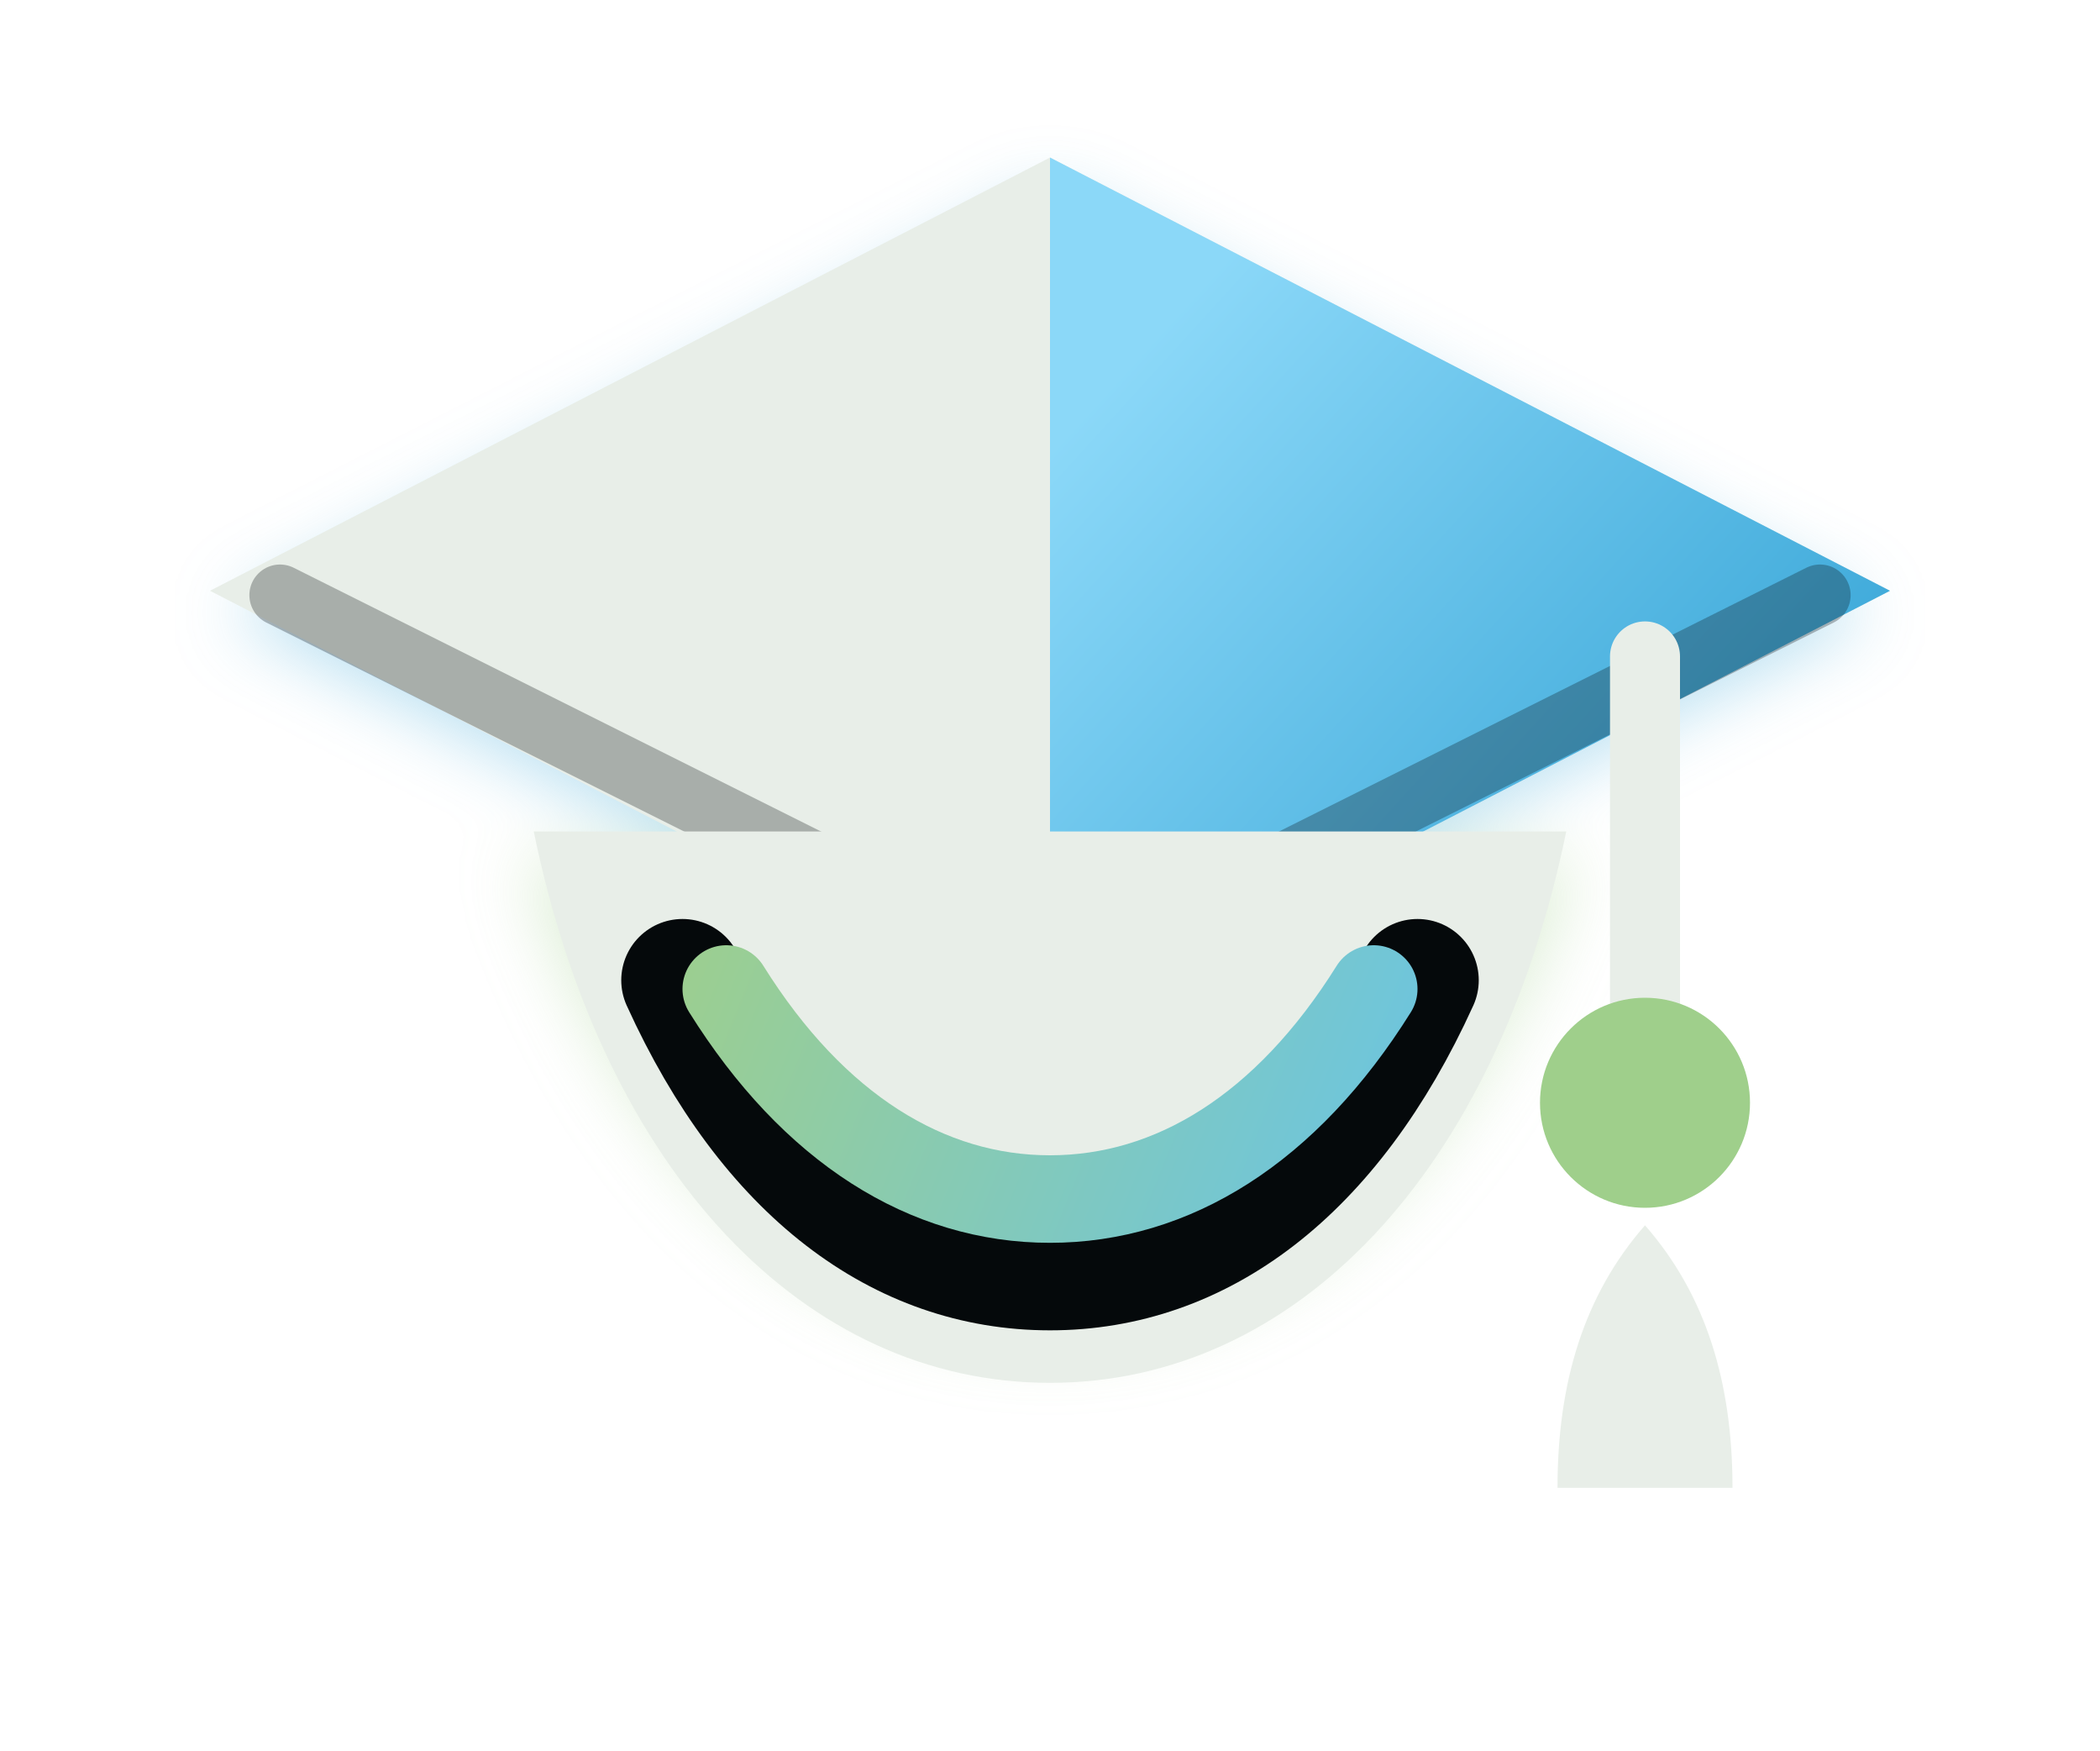
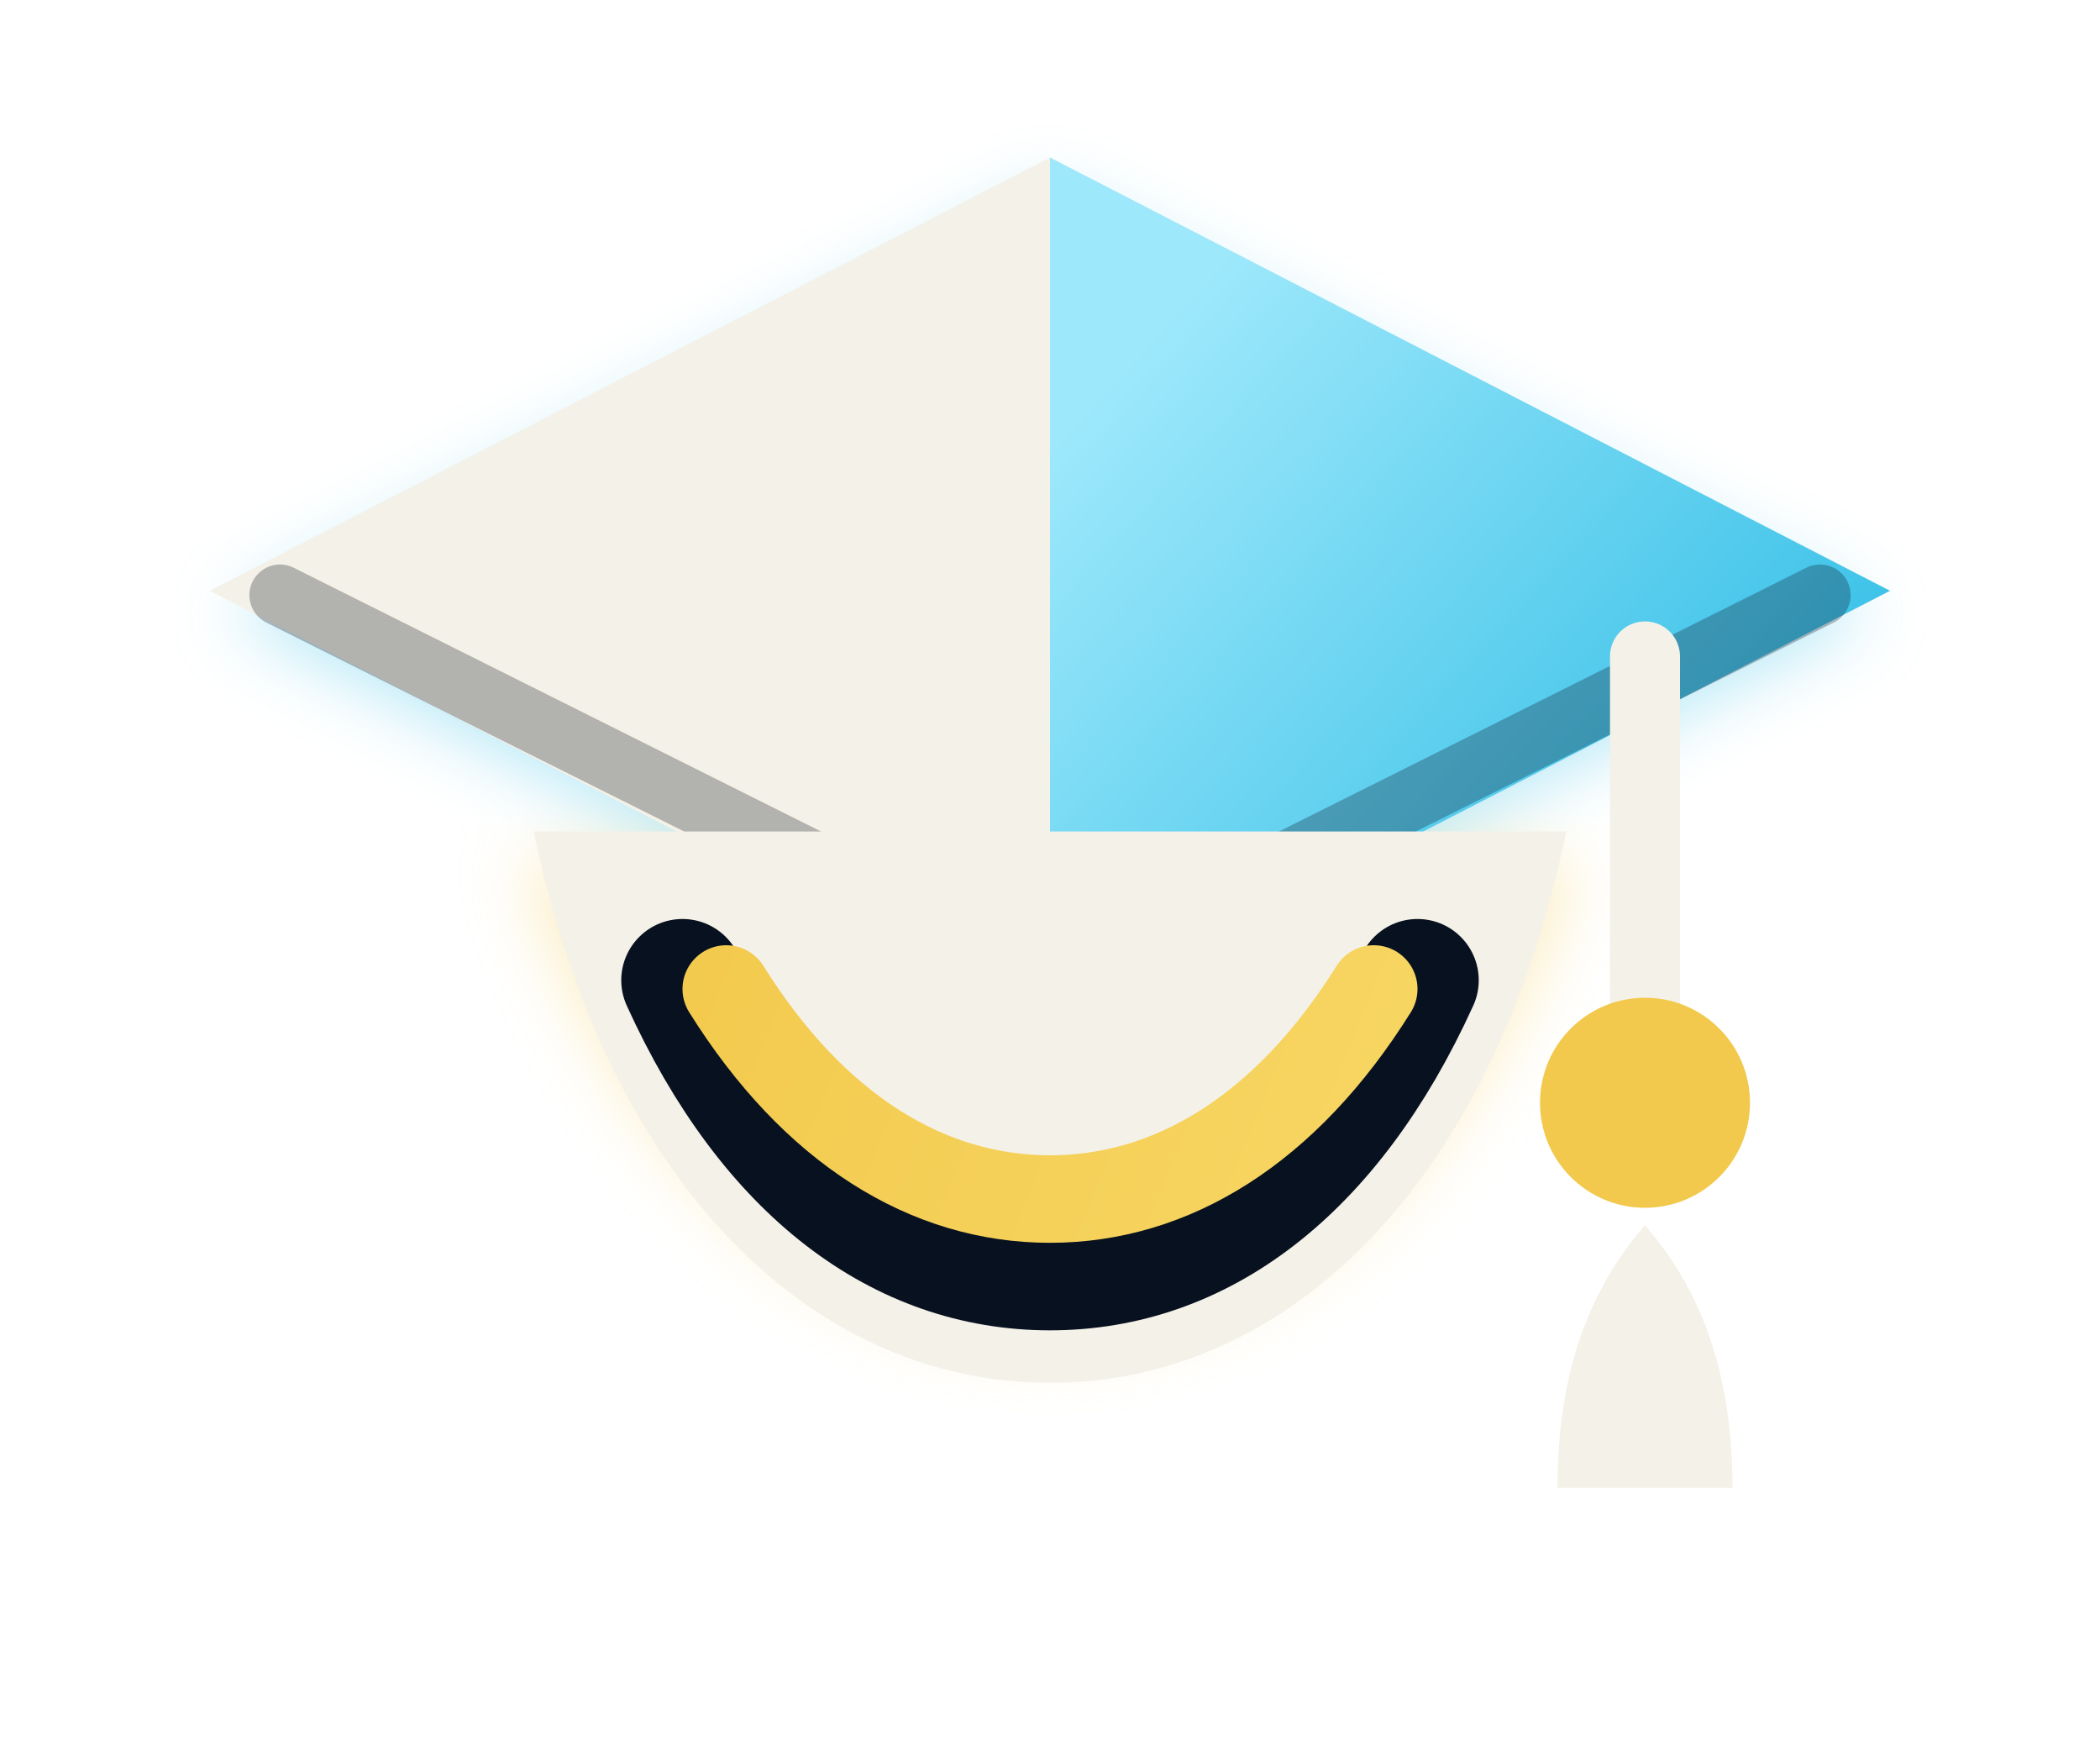
<svg xmlns="http://www.w3.org/2000/svg" width="240" height="200" viewBox="0 0 240 200" fill="none">
  <defs>
    <linearGradient id="capBlue" x1="135" y1="35" x2="202" y2="96" gradientUnits="userSpaceOnUse">
-       <stop stop-color="#8BD8F8" />
-       <stop offset="1" stop-color="#3AA7D8" />
+       <stop stop-color="#9DE8FB" />
+       <stop offset="1" stop-color="#35BFE7" />
    </linearGradient>
    <linearGradient id="smileGreen" x1="72" y1="111" x2="168" y2="150" gradientUnits="userSpaceOnUse">
-       <stop stop-color="#9FCF8B" />
-       <stop offset="1" stop-color="#64C3ED" />
+       <stop stop-color="#F2C94C" />
+       <stop offset="1" stop-color="#F8D866" />
    </linearGradient>
    <filter id="softGlow" x="20" y="10" width="200" height="170" filterUnits="userSpaceOnUse" color-interpolation-filters="sRGB">
      <feFlood flood-opacity="0" result="BackgroundImageFix" />
      <feBlend mode="normal" in="SourceGraphic" in2="BackgroundImageFix" result="shape" />
      <feGaussianBlur stdDeviation="4" result="effect1_foregroundBlur_1_2" />
    </filter>
  </defs>
  <g filter="url(#softGlow)" opacity="0.36">
-     <path d="M120 22L214 70L120 118L26 70L120 22Z" fill="#3AA7D8" />
-     <path d="M60 98C71 133 94 153 120 153C146 153 169 133 180 98H60Z" fill="#9FCF8B" />
+     <path d="M120 22L214 70L120 118L26 70L120 22Z" fill="#35BFE7" />
+     <path d="M60 98C71 133 94 153 120 153C146 153 169 133 180 98H60Z" fill="#F2C94C" />
  </g>
-   <path d="M120 18L216 67.5L120 117L24 67.5L120 18Z" fill="#E8EEE8" />
+   <path d="M120 18L216 67.5L120 117L24 67.5L120 18Z" fill="#F4F1E8" />
  <path d="M120 18L216 67.5L120 117V18Z" fill="url(#capBlue)" />
-   <path d="M32 68L120 112L208 68" stroke="#05090B" stroke-opacity="0.28" stroke-width="7" stroke-linecap="round" stroke-linejoin="round" />
-   <path d="M61 95H179C171 134 148 158 120 158C92 158 69 134 61 95Z" fill="#E8EEE8" />
-   <path d="M78 112C88 134 103 145 120 145C137 145 152 134 162 112" stroke="#05090B" stroke-width="14" stroke-linecap="round" />
+   <path d="M32 68L120 112L208 68" stroke="#08111F" stroke-opacity="0.28" stroke-width="7" stroke-linecap="round" stroke-linejoin="round" />
+   <path d="M61 95H179C171 134 148 158 120 158C92 158 69 134 61 95Z" fill="#F4F1E8" />
+   <path d="M78 112C88 134 103 145 120 145C137 145 152 134 162 112" stroke="#08111F" stroke-width="14" stroke-linecap="round" />
  <path d="M83 113C93 129 106 137 120 137C134 137 147 129 157 113" stroke="url(#smileGreen)" stroke-width="10" stroke-linecap="round" />
-   <path d="M188 75V119" stroke="#E8EEE8" stroke-width="8" stroke-linecap="round" />
-   <circle cx="188" cy="126" r="12" fill="#9FCF8B" />
-   <path d="M188 140C181 148 178 158 178 170H198C198 158 195 148 188 140Z" fill="#E8EEE8" />
+   <path d="M188 75V119" stroke="#F4F1E8" stroke-width="8" stroke-linecap="round" />
+   <circle cx="188" cy="126" r="12" fill="#F2C94C" />
+   <path d="M188 140C181 148 178 158 178 170H198C198 158 195 148 188 140Z" fill="#F4F1E8" />
</svg>
